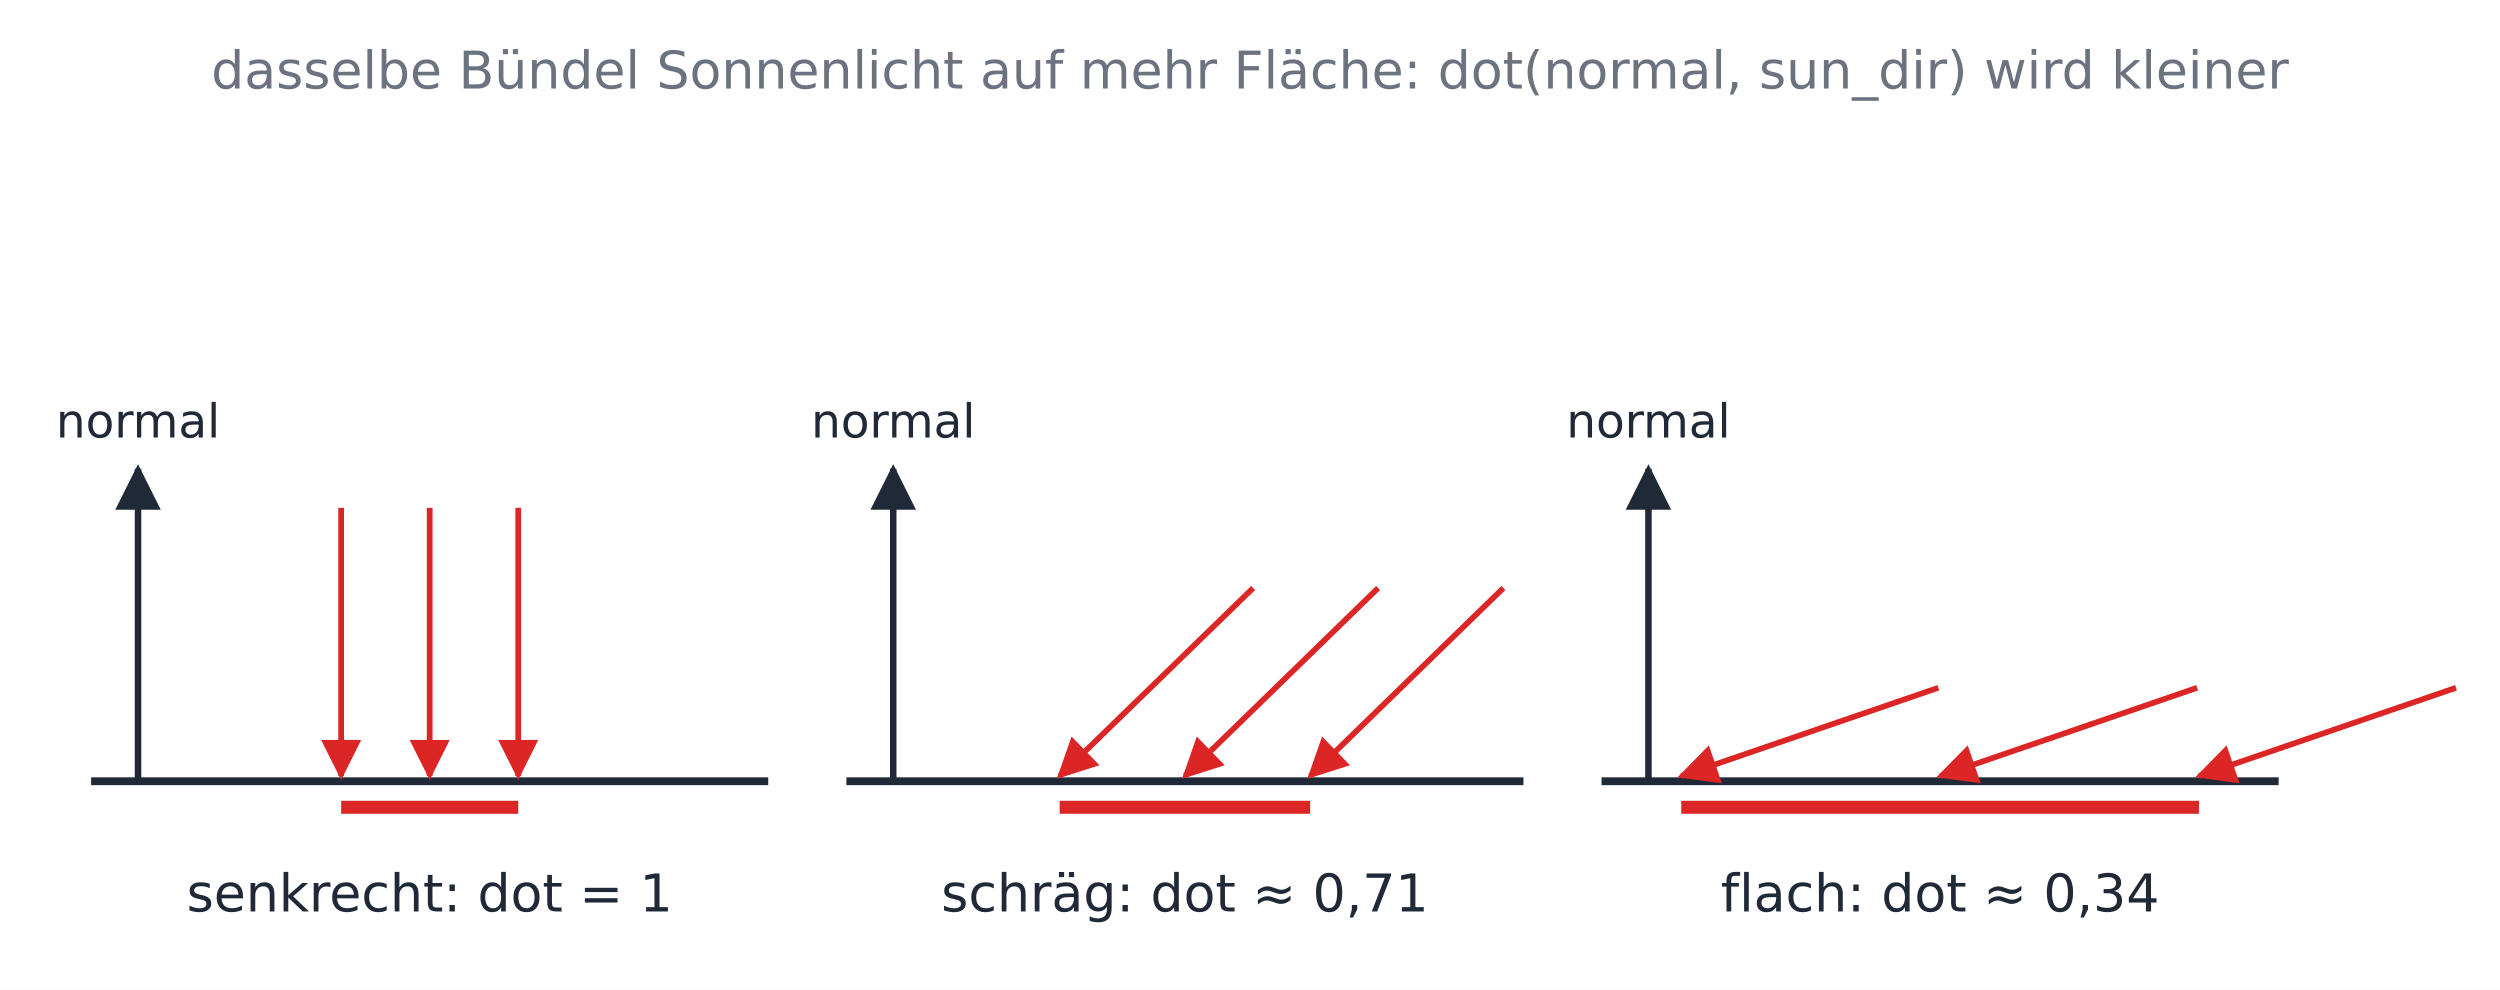
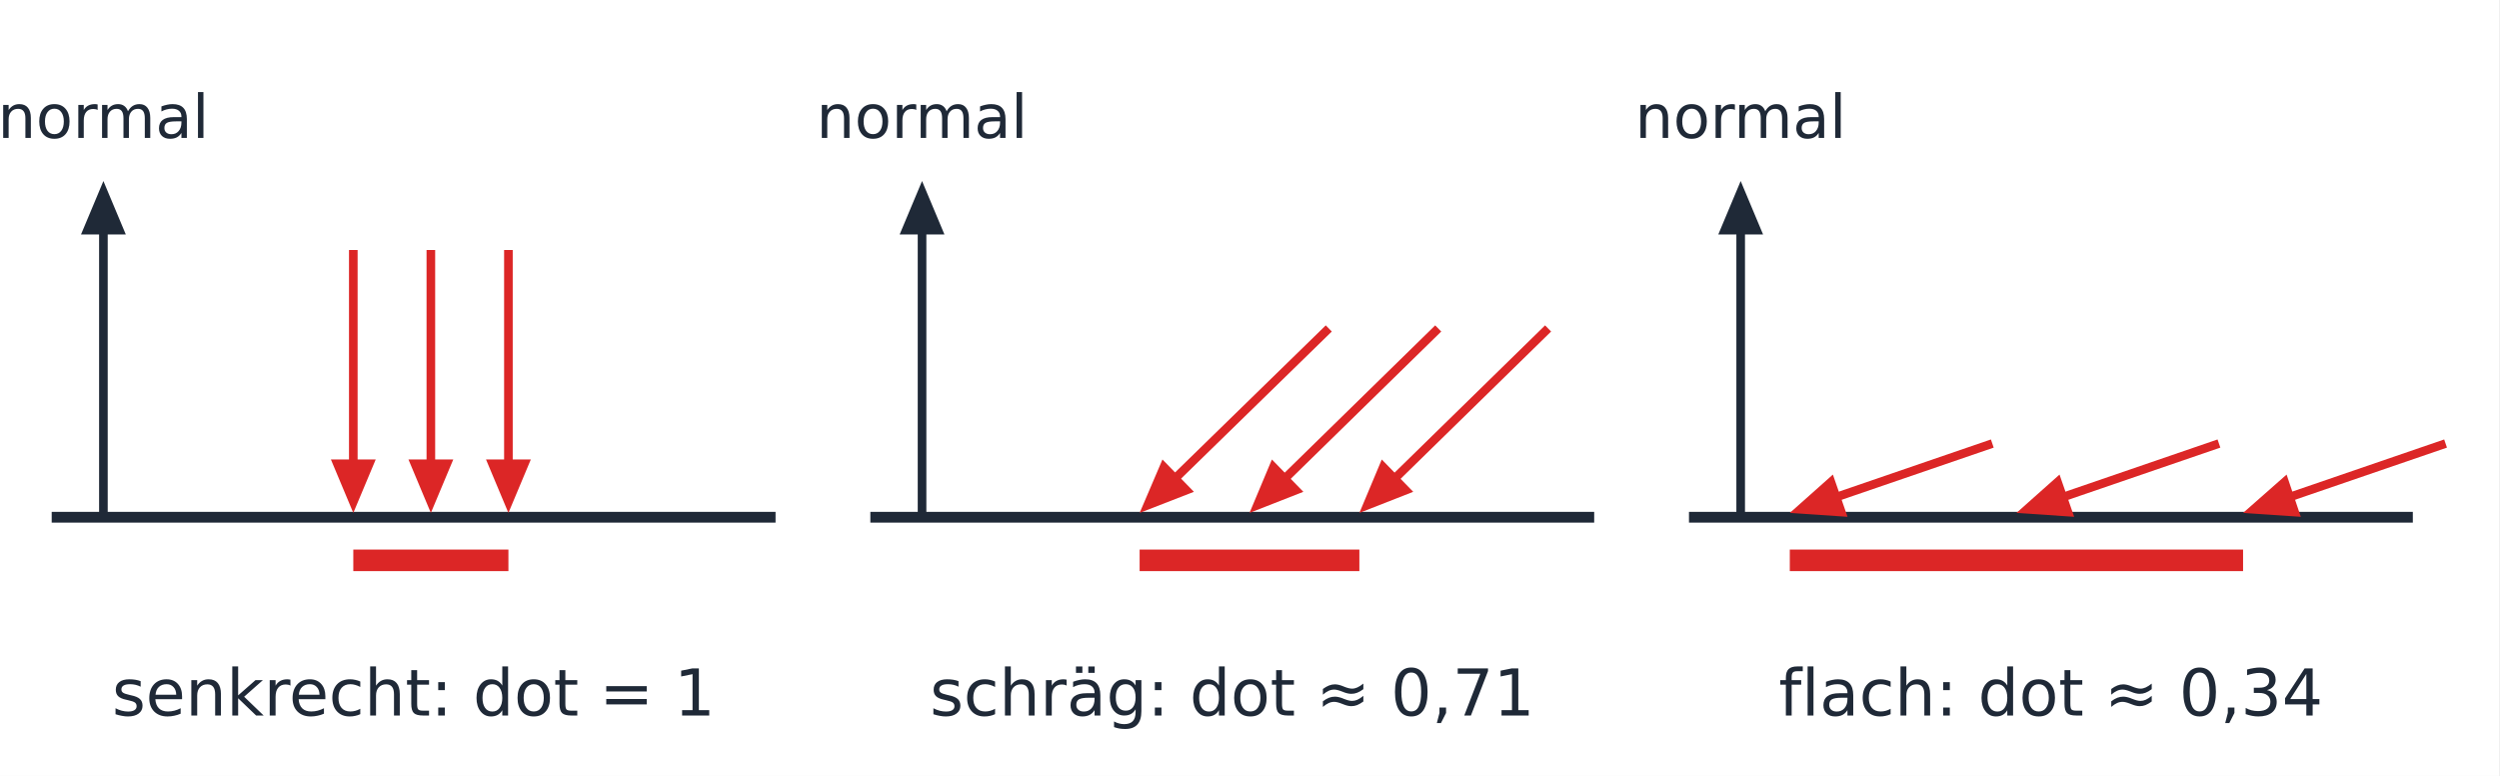
- <svg xmlns="http://www.w3.org/2000/svg" viewBox="0 0 960 380" width="960" height="380" font-family="IBM Plex Sans, DejaVu Sans, sans-serif">
-   <defs>
-     <marker id="a-ink" viewBox="0 0 10 10" refX="9" refY="5" markerWidth="7" markerHeight="7" orient="auto-start-reverse">
-       <path d="M0,0 L10,5 L0,10 z" fill="#1f2937" />
-     </marker>
-     <marker id="a-blue" viewBox="0 0 10 10" refX="9" refY="5" markerWidth="7" markerHeight="7" orient="auto-start-reverse">
-       <path d="M0,0 L10,5 L0,10 z" fill="#2b5fb4" />
-     </marker>
-     <marker id="a-grey" viewBox="0 0 10 10" refX="9" refY="5" markerWidth="7" markerHeight="7" orient="auto-start-reverse">
-       <path d="M0,0 L10,5 L0,10 z" fill="#6b7280" />
-     </marker>
-     <marker id="a-red" viewBox="0 0 10 10" refX="9" refY="5" markerWidth="7" markerHeight="7" orient="auto-start-reverse">
-       <path d="M0,0 L10,5 L0,10 z" fill="#dc2626" />
-     </marker>
-     <marker id="a-green" viewBox="0 0 10 10" refX="9" refY="5" markerWidth="7" markerHeight="7" orient="auto-start-reverse">
-       <path d="M0,0 L10,5 L0,10 z" fill="#16a34a" />
-     </marker>
-   </defs>
-   <rect width="960" height="380" fill="#ffffff" />
-   <line x1="35.0" y1="300.0" x2="295.0" y2="300.0" stroke="#1f2937" stroke-width="3" />
-   <line x1="53.0" y1="300.0" x2="53.0" y2="180.0" stroke="#1f2937" stroke-width="2.5" marker-end="url(#a-ink)" />
-   <text x="53.0" y="168.0" font-size="18" fill="#1f2937" text-anchor="middle" font-family="0xProto Nerd Font Mono, DejaVu Sans Mono, monospace">normal</text>
-   <line x1="131.0" y1="195.0" x2="131.0" y2="298.0" stroke="#dc2626" stroke-width="2.2" marker-end="url(#a-red)" />
-   <line x1="165.0" y1="195.0" x2="165.0" y2="298.0" stroke="#dc2626" stroke-width="2.2" marker-end="url(#a-red)" />
-   <line x1="199.0" y1="195.0" x2="199.0" y2="298.0" stroke="#dc2626" stroke-width="2.2" marker-end="url(#a-red)" />
-   <line x1="131.0" y1="310.0" x2="199.0" y2="310.0" stroke="#dc2626" stroke-width="5" />
-   <text x="165.0" y="350.0" font-size="20" fill="#1f2937" text-anchor="middle">senkrecht: dot = 1</text>
-   <line x1="325.0" y1="300.0" x2="585.0" y2="300.0" stroke="#1f2937" stroke-width="3" />
-   <line x1="343.0" y1="300.0" x2="343.0" y2="180.0" stroke="#1f2937" stroke-width="2.5" marker-end="url(#a-ink)" />
-   <text x="343.0" y="168.0" font-size="18" fill="#1f2937" text-anchor="middle" font-family="0xProto Nerd Font Mono, DejaVu Sans Mono, monospace">normal</text>
-   <line x1="481.2" y1="225.8" x2="406.9" y2="298.0" stroke="#dc2626" stroke-width="2.2" marker-end="url(#a-red)" />
-   <line x1="529.2" y1="225.8" x2="455.0" y2="298.0" stroke="#dc2626" stroke-width="2.2" marker-end="url(#a-red)" />
-   <line x1="577.3" y1="225.8" x2="503.1" y2="298.0" stroke="#dc2626" stroke-width="2.2" marker-end="url(#a-red)" />
-   <line x1="406.9" y1="310.0" x2="503.1" y2="310.0" stroke="#dc2626" stroke-width="5" />
-   <text x="455.0" y="350.0" font-size="20" fill="#1f2937" text-anchor="middle">schräg: dot ≈ 0,71</text>
-   <line x1="615.0" y1="300.0" x2="875.0" y2="300.0" stroke="#1f2937" stroke-width="3" />
-   <line x1="633.0" y1="300.0" x2="633.0" y2="180.0" stroke="#1f2937" stroke-width="2.5" marker-end="url(#a-ink)" />
-   <text x="633.0" y="168.0" font-size="18" fill="#1f2937" text-anchor="middle" font-family="0xProto Nerd Font Mono, DejaVu Sans Mono, monospace">normal</text>
-   <line x1="744.3" y1="264.1" x2="645.6" y2="298.0" stroke="#dc2626" stroke-width="2.2" marker-end="url(#a-red)" />
-   <line x1="843.7" y1="264.1" x2="745.0" y2="298.0" stroke="#dc2626" stroke-width="2.2" marker-end="url(#a-red)" />
-   <line x1="943.1" y1="264.1" x2="844.4" y2="298.0" stroke="#dc2626" stroke-width="2.2" marker-end="url(#a-red)" />
-   <line x1="645.6" y1="310.0" x2="844.4" y2="310.0" stroke="#dc2626" stroke-width="5" />
-   <text x="745.0" y="350.0" font-size="20" fill="#1f2937" text-anchor="middle">flach: dot ≈ 0,34</text>
-   <text x="480.0" y="34.0" font-size="20" fill="#6b7280" text-anchor="middle">dasselbe Bündel Sonnenlicht auf mehr Fläche: dot(normal, sun_dir) wird kleiner</text>
+ <svg xmlns="http://www.w3.org/2000/svg" viewBox="0 0 580 180" width="580" height="180" font-family="IBM Plex Sans, DejaVu Sans, sans-serif">
+   <rect width="580" height="180" fill="#ffffff" />
+   <line x1="12.0" y1="120.0" x2="180.0" y2="120.0" stroke="#1f2937" stroke-width="2.5" />
+   <line x1="24.0" y1="120.0" x2="24.0" y2="51.9" stroke="#1f2937" stroke-width="2" />
+   <polygon points="24.0,42.0 29.2,54.4 18.8,54.4" fill="#1f2937" />
+   <text x="24.0" y="32.0" font-size="14" fill="#1f2937" text-anchor="middle" font-family="0xProto Nerd Font Mono, DejaVu Sans Mono, monospace">normal</text>
+   <line x1="82.0" y1="58.0" x2="82.0" y2="109.1" stroke="#dc2626" stroke-width="2" />
+   <polygon points="82.0,119.0 76.8,106.6 87.2,106.6" fill="#dc2626" />
+   <line x1="100.0" y1="58.0" x2="100.0" y2="109.1" stroke="#dc2626" stroke-width="2" />
+   <polygon points="100.0,119.0 94.8,106.6 105.2,106.6" fill="#dc2626" />
+   <line x1="118.0" y1="58.0" x2="118.0" y2="109.1" stroke="#dc2626" stroke-width="2" />
+   <polygon points="118.0,119.0 112.8,106.6 123.2,106.6" fill="#dc2626" />
+   <line x1="82.0" y1="130.0" x2="118.0" y2="130.0" stroke="#dc2626" stroke-width="5" />
+   <text x="96.0" y="166.0" font-size="15" fill="#1f2937" text-anchor="middle">senkrecht: dot = 1</text>
+   <line x1="202.0" y1="120.0" x2="370.0" y2="120.0" stroke="#1f2937" stroke-width="2.5" />
+   <line x1="214.0" y1="120.0" x2="214.0" y2="51.9" stroke="#1f2937" stroke-width="2" />
+   <polygon points="214.0,42.0 219.2,54.4 208.8,54.4" fill="#1f2937" />
+   <text x="214.0" y="32.0" font-size="14" fill="#1f2937" text-anchor="middle" font-family="0xProto Nerd Font Mono, DejaVu Sans Mono, monospace">normal</text>
+   <line x1="308.4" y1="76.2" x2="271.6" y2="112.1" stroke="#dc2626" stroke-width="2" />
+   <polygon points="264.5,119.0 269.8,106.6 277.1,114.1" fill="#dc2626" />
+   <line x1="333.8" y1="76.2" x2="297.1" y2="112.1" stroke="#dc2626" stroke-width="2" />
+   <polygon points="290.0,119.0 295.2,106.6 302.5,114.1" fill="#dc2626" />
+   <line x1="359.3" y1="76.2" x2="322.6" y2="112.1" stroke="#dc2626" stroke-width="2" />
+   <polygon points="315.5,119.0 320.7,106.6 328.0,114.1" fill="#dc2626" />
+   <line x1="264.5" y1="130.0" x2="315.5" y2="130.0" stroke="#dc2626" stroke-width="5" />
+   <text x="286.0" y="166.0" font-size="15" fill="#1f2937" text-anchor="middle">schräg: dot ≈ 0,71</text>
+   <line x1="392.0" y1="120.0" x2="560.0" y2="120.0" stroke="#1f2937" stroke-width="2.5" />
+   <line x1="404.0" y1="120.0" x2="404.0" y2="51.9" stroke="#1f2937" stroke-width="2" />
+   <polygon points="404.0,42.0 409.2,54.4 398.8,54.4" fill="#1f2937" />
+   <text x="404.0" y="32.0" font-size="14" fill="#1f2937" text-anchor="middle" font-family="0xProto Nerd Font Mono, DejaVu Sans Mono, monospace">normal</text>
+   <line x1="462.4" y1="102.9" x2="424.8" y2="115.8" stroke="#dc2626" stroke-width="2" />
+   <polygon points="415.4,119.0 425.4,110.1 428.8,119.9" fill="#dc2626" />
+   <line x1="515.0" y1="102.9" x2="477.4" y2="115.8" stroke="#dc2626" stroke-width="2" />
+   <polygon points="468.0,119.0 478.0,110.1 481.4,119.9" fill="#dc2626" />
+   <line x1="567.6" y1="102.9" x2="530.0" y2="115.8" stroke="#dc2626" stroke-width="2" />
+   <polygon points="520.6,119.0 530.7,110.1 534.0,119.9" fill="#dc2626" />
+   <line x1="415.4" y1="130.0" x2="520.6" y2="130.0" stroke="#dc2626" stroke-width="5" />
+   <text x="476.0" y="166.0" font-size="15" fill="#1f2937" text-anchor="middle">flach: dot ≈ 0,34</text>
</svg>
